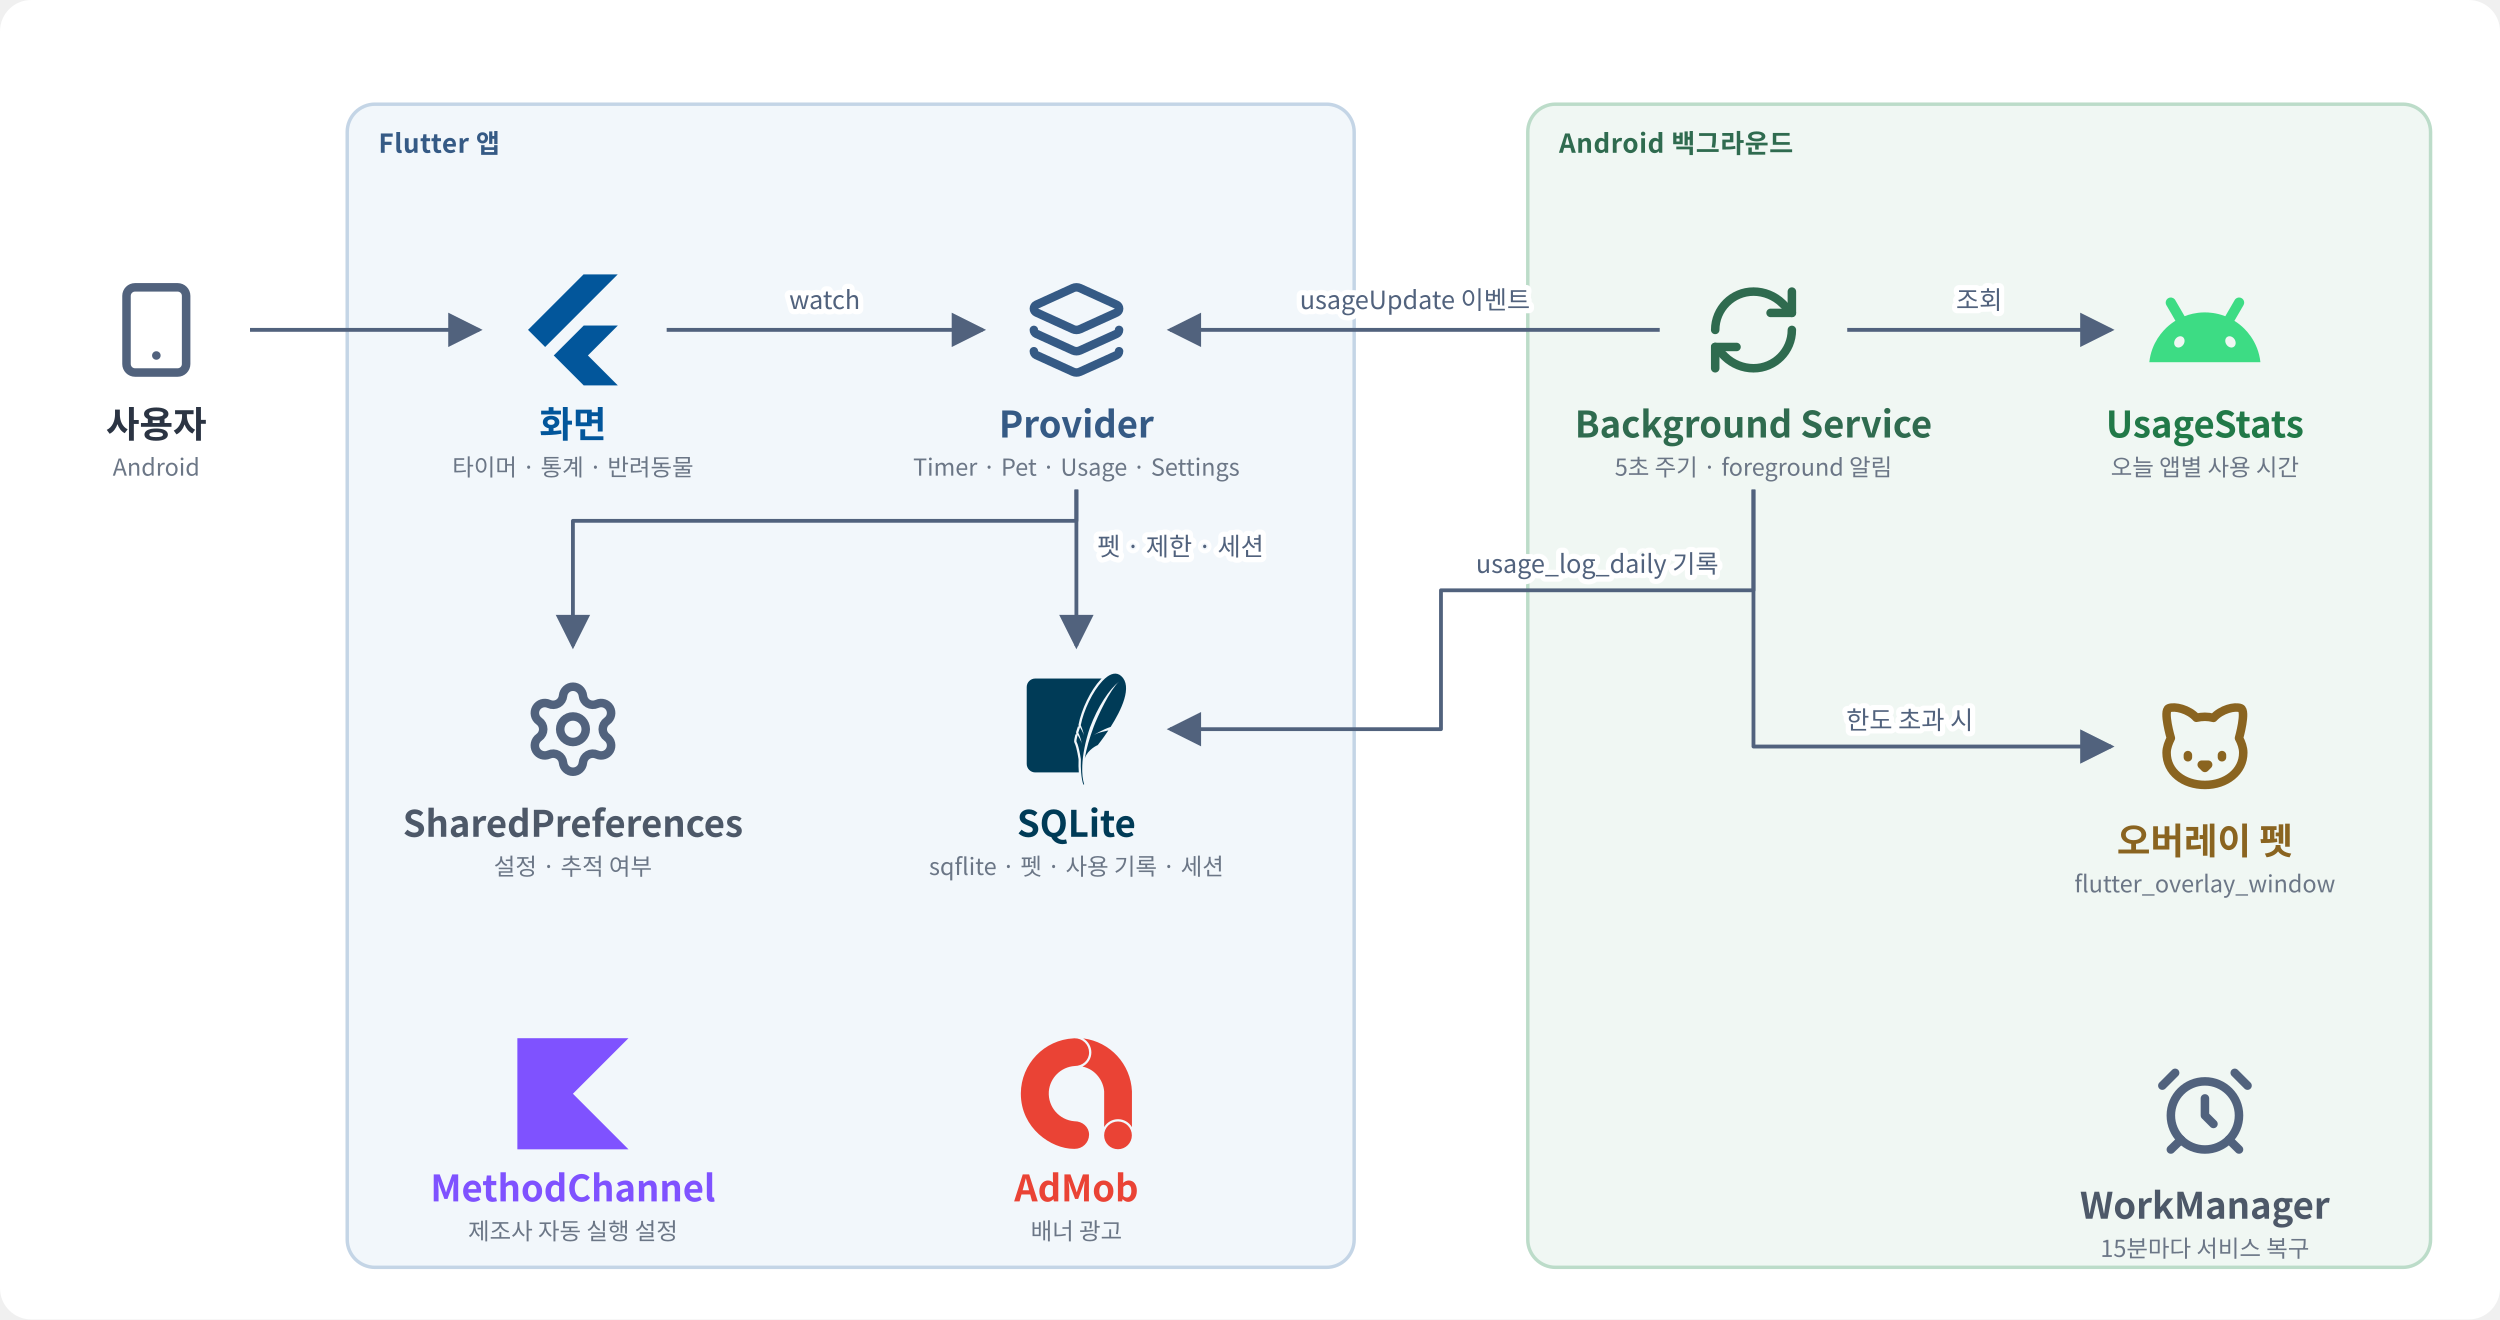
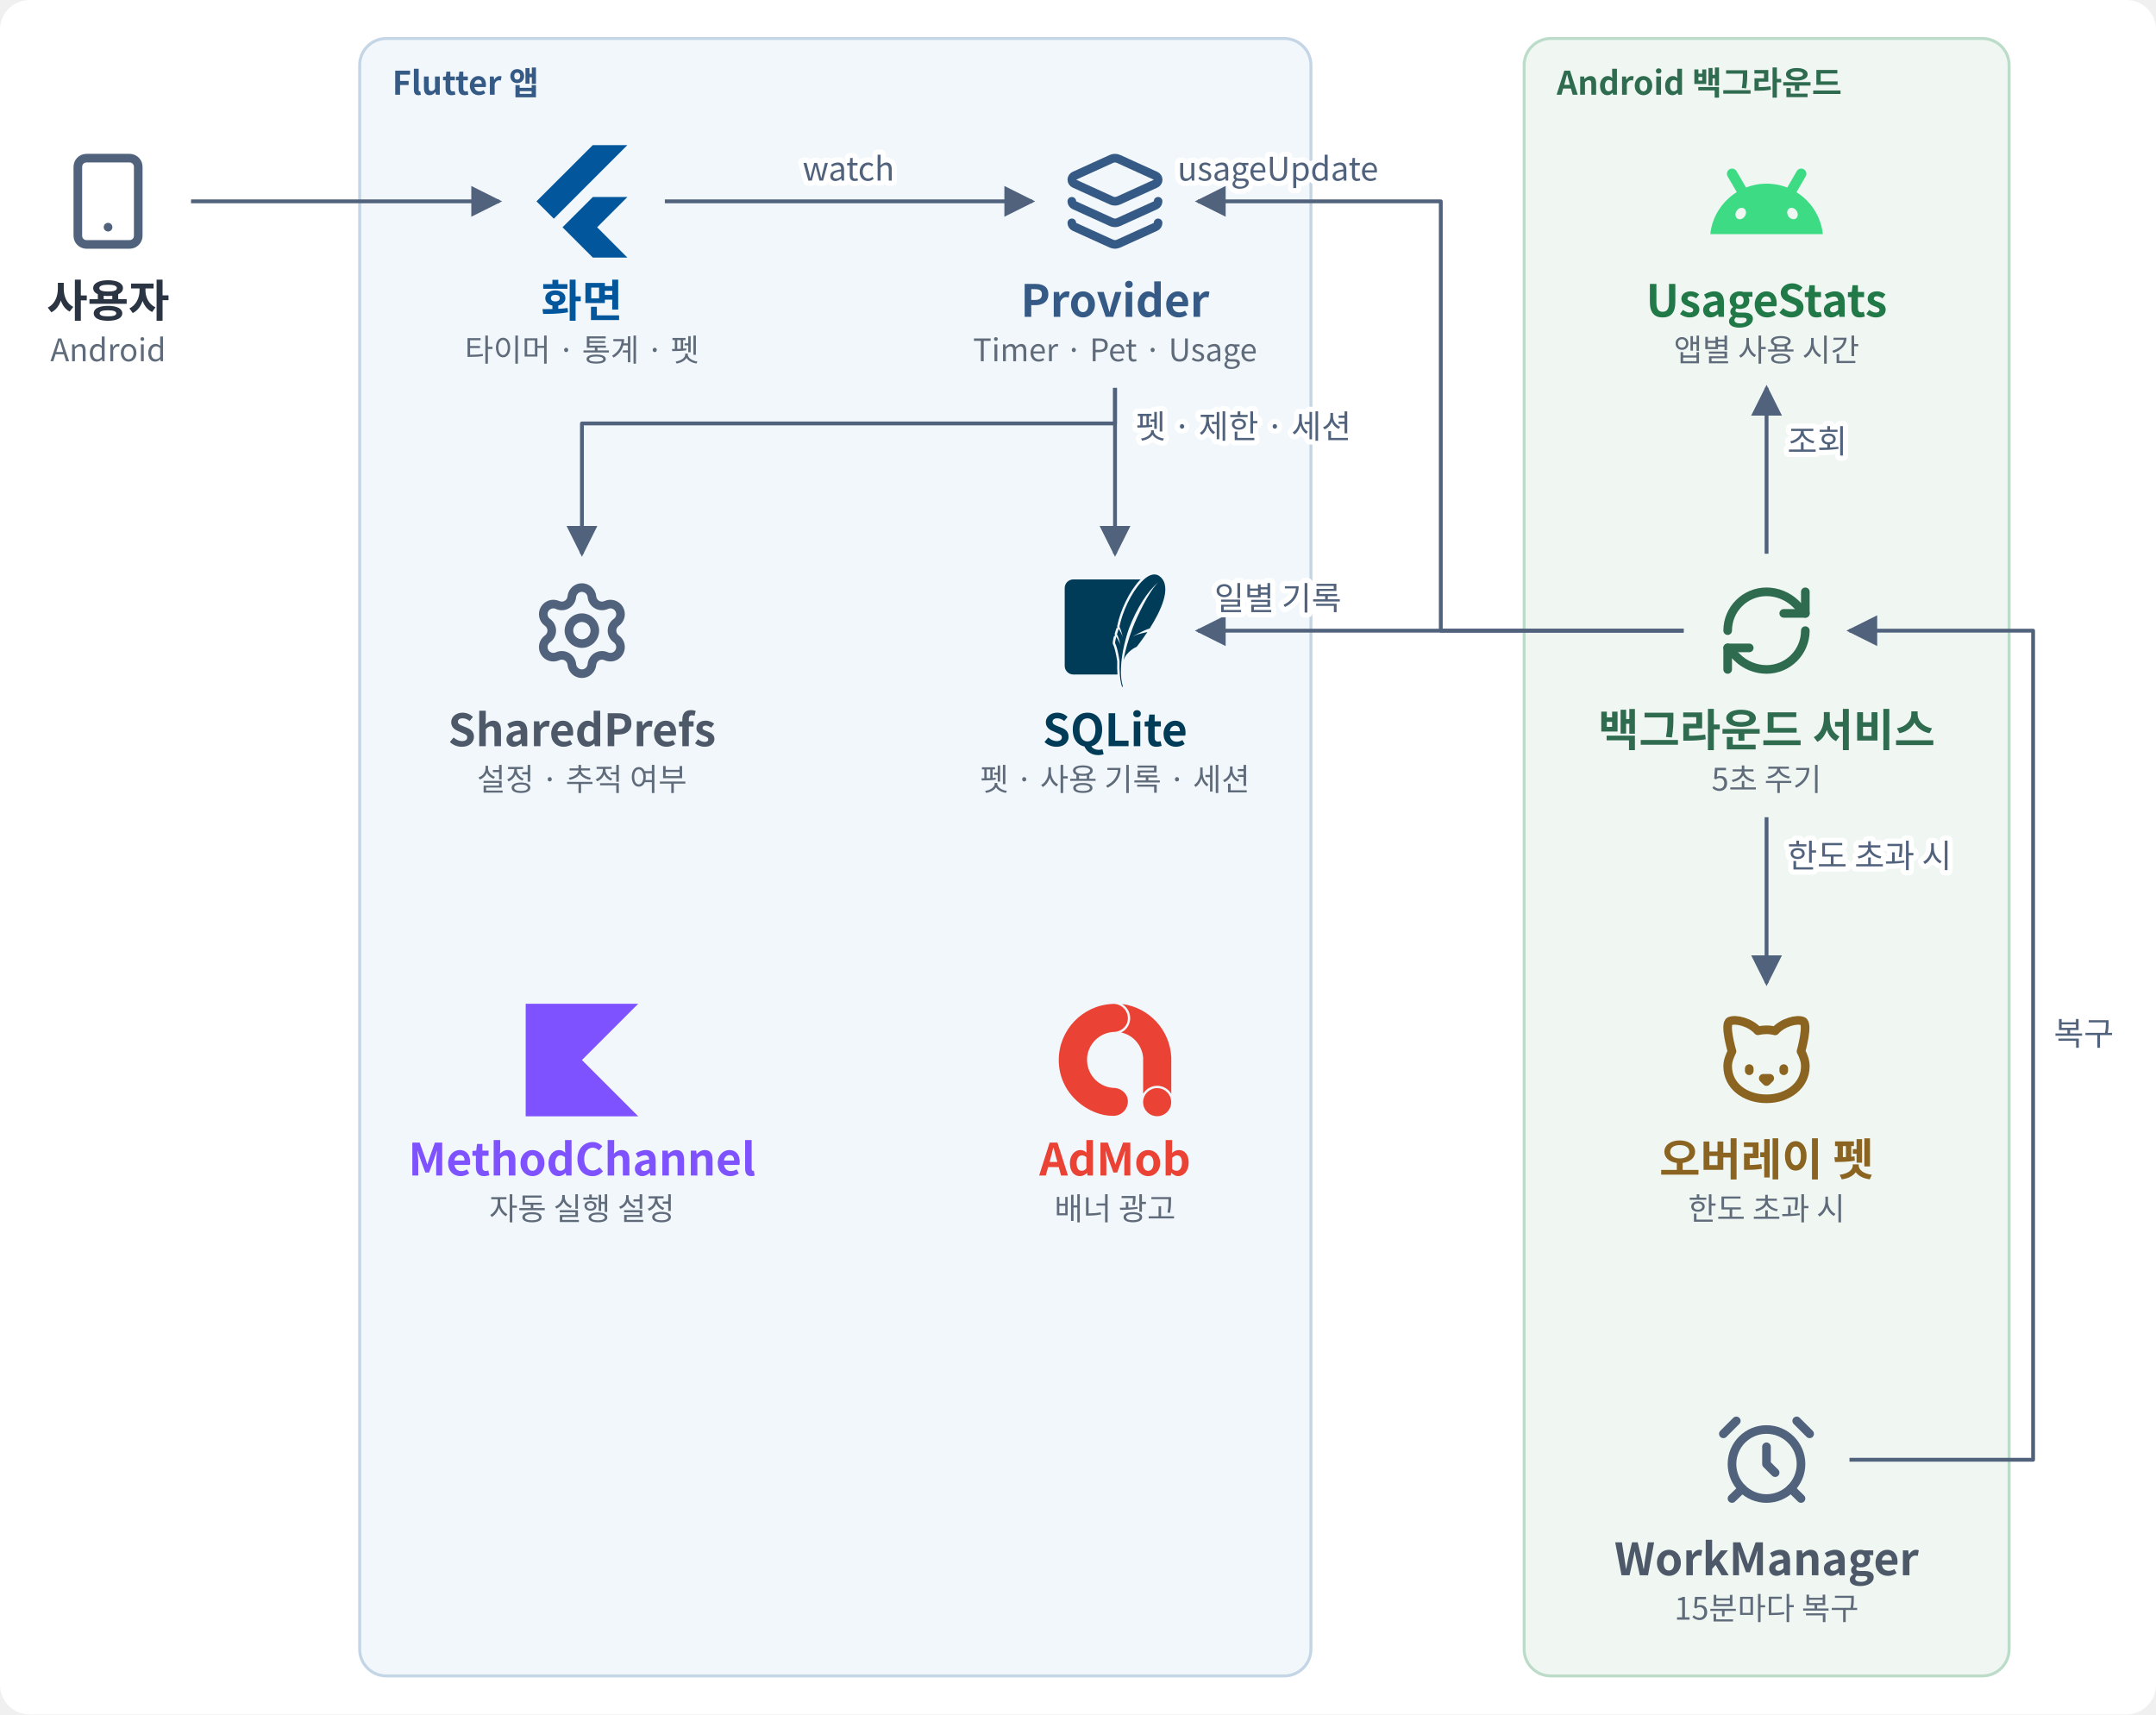
- <svg xmlns="http://www.w3.org/2000/svg" viewBox="0 0 1440 760" width="1440" height="760" font-family="Pretendard, 'Apple SD Gothic Neo', 'Noto Sans KR', 'Noto Sans CJK KR', 'Malgun Gothic', sans-serif">
+ <svg xmlns="http://www.w3.org/2000/svg" viewBox="27 -6 1456 1158" width="1456" height="1158" font-family="Pretendard, 'Apple SD Gothic Neo', 'Noto Sans KR', 'Noto Sans CJK KR', 'Malgun Gothic', sans-serif">
  <defs>
-     <marker id="ah" viewBox="0 0 10 10" refX="9" refY="5" markerWidth="9" markerHeight="9" orient="auto-start-reverse">
+     <marker id="ah" viewBox="0 0 10 10" refX="9" refY="5" markerWidth="8" markerHeight="8" orient="auto-start-reverse">
      <path d="M0,0 L10,5 L0,10 z" fill="#51627d" />
    </marker>
  </defs>
-   <rect x="0" y="0" width="1440" height="760" rx="18" fill="#ffffff" />
-   <rect x="200" y="60" width="580" height="670" rx="16" fill="#f2f7fb" stroke="#c4d5e6" stroke-width="2" />
-   <text x="218" y="88" font-size="15" font-weight="700" fill="#355a85" letter-spacing="0.3">Flutter 앱</text>
-   <rect x="880" y="60" width="520" height="670" rx="16" fill="#f0f7f3" stroke="#bcdcc9" stroke-width="2" />
-   <text x="898" y="88" font-size="15" font-weight="700" fill="#2f6b4f" letter-spacing="0.3">Android 백그라운드</text>
-   <path d="M144.0,190.0 L276.0,190.0" fill="none" stroke="#51627d" stroke-width="2.2" stroke-linejoin="round" marker-end="url(#ah)" />
-   <path d="M384.0,190.0 L566.0,190.0" fill="none" stroke="#51627d" stroke-width="2.2" stroke-linejoin="round" marker-end="url(#ah)" />
-   <path d="M620.0,282.0 L620.0,372.0" fill="none" stroke="#51627d" stroke-width="2.2" stroke-linejoin="round" marker-end="url(#ah)" />
-   <path d="M620.0,282.0 L620.0,300.0 L330.0,300.0 L330.0,372.0" fill="none" stroke="#51627d" stroke-width="2.2" stroke-linejoin="round" marker-end="url(#ah)" />
-   <path d="M956.0,190.0 L674.0,190.0" fill="none" stroke="#51627d" stroke-width="2.2" stroke-linejoin="round" marker-end="url(#ah)" />
-   <path d="M1064.0,190.0 L1216.0,190.0" fill="none" stroke="#51627d" stroke-width="2.2" stroke-linejoin="round" marker-end="url(#ah)" />
-   <path d="M1010.0,282.0 L1010.0,430.0 L1216.0,430.0" fill="none" stroke="#51627d" stroke-width="2.2" stroke-linejoin="round" marker-end="url(#ah)" />
-   <path d="M1010.0,282.0 L1010.0,340.0 L830.0,340.0 L830.0,420.0 L674.0,420.0" fill="none" stroke="#51627d" stroke-width="2.2" stroke-linejoin="round" marker-end="url(#ah)" />
-   <svg x="60.6" y="160.6" width="58.88" height="58.88" viewBox="0 0 24 24" fill="none" stroke="#51627d" stroke-width="2" stroke-linecap="round" stroke-linejoin="round">
+   <rect x="27" y="-6" width="1456" height="1158" rx="20" fill="#ffffff" />
+   <rect x="269.9" y="20.0" width="642.4" height="1106.0" rx="18" fill="#f2f7fb" stroke="#c4d5e6" stroke-width="2" />
+   <text x="291.9" y="58.0" font-size="22" font-weight="700" fill="#355a85">Flutter 앱</text>
+   <rect x="1056.3" y="20.0" width="327.5" height="1106.0" rx="18" fill="#f0f7f3" stroke="#bcdcc9" stroke-width="2" />
+   <text x="1078.3" y="58.0" font-size="22" font-weight="700" fill="#2f6b4f">Android 백그라운드</text>
+   <path d="M156.0,130.0 L364.0,130.0" fill="none" stroke="#51627d" stroke-width="2.6" stroke-linejoin="round" marker-end="url(#ah)" />
+   <path d="M476.0,130.0 L724.0,130.0" fill="none" stroke="#51627d" stroke-width="2.6" stroke-linejoin="round" marker-end="url(#ah)" />
+   <path d="M780.0,256.0 L780.0,368.0" fill="none" stroke="#51627d" stroke-width="2.6" stroke-linejoin="round" marker-end="url(#ah)" />
+   <path d="M780.0,256.0 L780.0,280.0 L420.0,280.0 L420.0,368.0" fill="none" stroke="#51627d" stroke-width="2.6" stroke-linejoin="round" marker-end="url(#ah)" />
+   <path d="M1220.0,368.0 L1220.0,256.0" fill="none" stroke="#51627d" stroke-width="2.6" stroke-linejoin="round" marker-end="url(#ah)" />
+   <path d="M1164.0,420.0 L1000.0,420.0 L1000.0,130.0 L836.0,130.0" fill="none" stroke="#51627d" stroke-width="2.6" stroke-linejoin="round" marker-end="url(#ah)" />
+   <path d="M1164.0,420.0 L836.0,420.0" fill="none" stroke="#51627d" stroke-width="2.6" stroke-linejoin="round" marker-end="url(#ah)" />
+   <path d="M1220.0,546.0 L1220.0,658.0" fill="none" stroke="#51627d" stroke-width="2.6" stroke-linejoin="round" marker-end="url(#ah)" />
+   <path d="M1276.0,980.0 L1400.0,980.0 L1400.0,420.0 L1276.0,420.0" fill="none" stroke="#51627d" stroke-width="2.6" stroke-linejoin="round" marker-end="url(#ah)" />
+   <svg x="65.0" y="95.0" width="69.92" height="69.92" viewBox="0 0 24 24" fill="none" stroke="#51627d" stroke-width="2" stroke-linecap="round" stroke-linejoin="round">
    <rect width="14" height="20" x="5" y="2" rx="2" ry="2" />
    <path d="M12 18h.01" />
  </svg>
-   <text x="90" y="252.0" text-anchor="middle" font-size="21" font-weight="700" fill="#2b3443">사용자</text>
-   <text x="90" y="274.0" text-anchor="middle" font-size="13.5" fill="#6b7686">Android</text>
-   <g transform="translate(298.0,158.0) scale(2.6667)">
+   <text x="100" y="208.0" text-anchor="middle" font-size="30" font-weight="700" fill="#2b3443">사용자</text>
+   <text x="100" y="238.0" text-anchor="middle" font-size="21" fill="#5f6b7a">Android</text>
+   <g transform="translate(382.0,92.0) scale(3.1667)">
    <path d="M14.314 0L2.3 12 6 15.7 21.684.013h-7.357zm.014 11.072L7.857 17.53l6.47 6.47H21.7l-6.46-6.468 6.46-6.46h-7.37z" fill="#02569B" />
  </g>
-   <text x="330" y="252.0" text-anchor="middle" font-size="21" font-weight="700" fill="#02569B">화면</text>
-   <text x="330" y="274.0" text-anchor="middle" font-size="13.5" fill="#6b7686">타이머 · 통계 · 반려동물</text>
-   <svg x="590.6" y="160.6" width="58.88" height="58.88" viewBox="0 0 24 24" fill="none" stroke="#355a85" stroke-width="2" stroke-linecap="round" stroke-linejoin="round">
+   <text x="420" y="208.0" text-anchor="middle" font-size="30" font-weight="700" fill="#02569B">화면</text>
+   <text x="420" y="238.0" text-anchor="middle" font-size="21" fill="#5f6b7a">타이머 · 통계 · 펫</text>
+   <svg x="745.0" y="95.0" width="69.92" height="69.92" viewBox="0 0 24 24" fill="none" stroke="#355a85" stroke-width="2" stroke-linecap="round" stroke-linejoin="round">
    <path d="M12.83 2.18a2 2 0 0 0-1.66 0L2.6 6.08a1 1 0 0 0 0 1.83l8.58 3.91a2 2 0 0 0 1.66 0l8.58-3.9a1 1 0 0 0 0-1.83z" />
    <path d="M2 12a1 1 0 0 0 .58.91l8.6 3.91a2 2 0 0 0 1.65 0l8.58-3.9A1 1 0 0 0 22 12" />
    <path d="M2 17a1 1 0 0 0 .58.91l8.6 3.91a2 2 0 0 0 1.65 0l8.58-3.9A1 1 0 0 0 22 17" />
  </svg>
-   <text x="620" y="252.0" text-anchor="middle" font-size="21" font-weight="700" fill="#355a85">Provider</text>
-   <text x="620" y="274.0" text-anchor="middle" font-size="13.5" fill="#6b7686">Timer · Pet · Usage · Settings</text>
-   <svg x="300.6" y="390.6" width="58.88" height="58.88" viewBox="0 0 24 24" fill="none" stroke="#51627d" stroke-width="2" stroke-linecap="round" stroke-linejoin="round">
+   <text x="780" y="208.0" text-anchor="middle" font-size="30" font-weight="700" fill="#355a85">Provider</text>
+   <text x="780" y="238.0" text-anchor="middle" font-size="21" fill="#5f6b7a">Timer · Pet · Usage</text>
+   <g transform="translate(742.0,382.0) scale(3.1667)">
+     <path d="M21.678.521c-1.032-.92-2.28-.55-3.513.544a8.71 8.71 0 0 0-.547.535c-2.109 2.237-4.066 6.38-4.674 9.544.237.48.422 1.093.544 1.561a13.044 13.044 0 0 1 .164.703s-.019-.071-.096-.296l-.05-.146a1.689 1.689 0 0 0-.033-.08c-.138-.32-.518-.995-.686-1.289-.143.423-.27.818-.376 1.176.484.884.778 2.4.778 2.4s-.025-.099-.147-.442c-.107-.303-.644-1.244-.772-1.464-.217.804-.304 1.346-.226 1.478.152.256.296.698.422 1.186.286 1.1.485 2.44.485 2.44l.017.224a22.41 22.41 0 0 0 .056 2.748c.095 1.146.273 2.13.5 2.657l.155-.084c-.334-1.038-.47-2.399-.41-3.967.09-2.398.642-5.29 1.661-8.304 1.723-4.55 4.113-8.201 6.3-9.945-1.993 1.8-4.692 7.63-5.5 9.788-.904 2.416-1.545 4.684-1.931 6.857.666-2.037 2.821-2.912 2.821-2.912s1.057-1.304 2.292-3.166c-.74.169-1.955.458-2.362.629-.6.251-.762.337-.762.337s1.945-1.184 3.613-1.72C21.695 7.9 24.195 2.767 21.678.521m-18.573.543A1.842 1.842 0 0 0 1.27 2.9v16.608a1.84 1.84 0 0 0 1.835 1.834h9.418a22.953 22.953 0 0 1-.052-2.707c-.006-.062-.011-.141-.016-.2a27.01 27.01 0 0 0-.473-2.378c-.121-.47-.275-.898-.369-1.057-.116-.197-.098-.31-.097-.432 0-.12.015-.245.037-.386a9.98 9.98 0 0 1 .234-1.045l.217-.028c-.017-.035-.014-.065-.031-.097l-.041-.381a32.8 32.8 0 0 1 .382-1.194l.2-.019c-.008-.016-.01-.038-.018-.053l-.043-.316c.63-3.28 2.587-7.443 4.8-9.791.066-.069.133-.128.198-.194Z" fill="#003B57" />
+   </g>
+   <text x="780" y="498.0" text-anchor="middle" font-size="30" font-weight="700" fill="#003B57">SQLite</text>
+   <text x="780" y="528.0" text-anchor="middle" font-size="21" fill="#5f6b7a">펫 · 사용 기록 · 세션</text>
+   <svg x="385.0" y="385.0" width="69.92" height="69.92" viewBox="0 0 24 24" fill="none" stroke="#51627d" stroke-width="2" stroke-linecap="round" stroke-linejoin="round">
    <path d="M9.671 4.136a2.34 2.34 0 0 1 4.659 0 2.34 2.34 0 0 0 3.319 1.915 2.34 2.34 0 0 1 2.33 4.033 2.34 2.34 0 0 0 0 3.831 2.34 2.34 0 0 1-2.33 4.033 2.34 2.34 0 0 0-3.319 1.915 2.34 2.34 0 0 1-4.659 0 2.34 2.34 0 0 0-3.32-1.915 2.34 2.34 0 0 1-2.33-4.033 2.34 2.34 0 0 0 0-3.831A2.34 2.34 0 0 1 6.35 6.051a2.34 2.34 0 0 0 3.319-1.915" />
    <circle cx="12" cy="12" r="3" />
  </svg>
-   <text x="330" y="482.0" text-anchor="middle" font-size="21" font-weight="700" fill="#4d5868">SharedPreferences</text>
-   <text x="330" y="504.0" text-anchor="middle" font-size="13.5" fill="#6b7686">설정 · 추적 여부</text>
-   <g transform="translate(588.0,388.0) scale(2.6667)">
-     <path d="M21.678.521c-1.032-.92-2.28-.55-3.513.544a8.71 8.71 0 0 0-.547.535c-2.109 2.237-4.066 6.38-4.674 9.544.237.48.422 1.093.544 1.561a13.044 13.044 0 0 1 .164.703s-.019-.071-.096-.296l-.05-.146a1.689 1.689 0 0 0-.033-.08c-.138-.32-.518-.995-.686-1.289-.143.423-.27.818-.376 1.176.484.884.778 2.4.778 2.4s-.025-.099-.147-.442c-.107-.303-.644-1.244-.772-1.464-.217.804-.304 1.346-.226 1.478.152.256.296.698.422 1.186.286 1.1.485 2.44.485 2.44l.017.224a22.41 22.41 0 0 0 .056 2.748c.095 1.146.273 2.13.5 2.657l.155-.084c-.334-1.038-.47-2.399-.41-3.967.09-2.398.642-5.29 1.661-8.304 1.723-4.55 4.113-8.201 6.3-9.945-1.993 1.8-4.692 7.63-5.5 9.788-.904 2.416-1.545 4.684-1.931 6.857.666-2.037 2.821-2.912 2.821-2.912s1.057-1.304 2.292-3.166c-.74.169-1.955.458-2.362.629-.6.251-.762.337-.762.337s1.945-1.184 3.613-1.72C21.695 7.9 24.195 2.767 21.678.521m-18.573.543A1.842 1.842 0 0 0 1.27 2.9v16.608a1.84 1.84 0 0 0 1.835 1.834h9.418a22.953 22.953 0 0 1-.052-2.707c-.006-.062-.011-.141-.016-.2a27.01 27.01 0 0 0-.473-2.378c-.121-.47-.275-.898-.369-1.057-.116-.197-.098-.31-.097-.432 0-.12.015-.245.037-.386a9.98 9.98 0 0 1 .234-1.045l.217-.028c-.017-.035-.014-.065-.031-.097l-.041-.381a32.8 32.8 0 0 1 .382-1.194l.2-.019c-.008-.016-.01-.038-.018-.053l-.043-.316c.63-3.28 2.587-7.443 4.8-9.791.066-.069.133-.128.198-.194Z" fill="#003B57" />
-   </g>
-   <text x="620" y="482.0" text-anchor="middle" font-size="21" font-weight="700" fill="#003B57">SQLite</text>
-   <text x="620" y="504.0" text-anchor="middle" font-size="13.5" fill="#6b7686">sqflite · 펫 · 사용 기록 · 세션</text>
-   <g transform="translate(298.0,598.0) scale(2.6667)">
+   <text x="420" y="498.0" text-anchor="middle" font-size="30" font-weight="700" fill="#4d5868">SharedPrefs</text>
+   <text x="420" y="528.0" text-anchor="middle" font-size="21" fill="#5f6b7a">설정 · 추적 여부</text>
+   <g transform="translate(382.0,672.0) scale(3.1667)">
    <path d="M24 24H0V0h24L12 12Z" fill="#7F52FF" />
  </g>
-   <text x="330" y="692.0" text-anchor="middle" font-size="21" font-weight="700" fill="#7F52FF">MethodChannel</text>
-   <text x="330" y="714.0" text-anchor="middle" font-size="13.5" fill="#6b7686">제조사 자동 실행 설정</text>
-   <g transform="translate(588.0,598.0) scale(2.6667)">
+   <text x="420" y="788.0" text-anchor="middle" font-size="30" font-weight="700" fill="#7F52FF">MethodChannel</text>
+   <text x="420" y="818.0" text-anchor="middle" font-size="21" fill="#5f6b7a">자동 실행 설정</text>
+   <g transform="translate(742.0,672.0) scale(3.1667)">
    <path d="M11.46.033h-.052A11.993 11.993 0 0 0 0 11.922v.052c0 7.475 6.563 11.928 11.447 11.928h.17a3.086 3.086 0 0 0 3.125-3.047c0-1.693-1.433-2.917-3.152-2.917h-.039a6.016 6.016 0 0 1-5.508-6.368v-.052a6.016 6.016 0 0 1 5.573-5.509c1.719 0 3.125-1.237 3.125-2.917A3.086 3.086 0 0 0 11.604.02h-.143zm2.031.026a3.516 3.516 0 0 1 1.746 3.021 3.386 3.386 0 0 1-1.928 3.047c2.865.6 4.532 3.126 4.688 5.378v7.684a3.49 3.49 0 0 1 6.003.026v-7.736A12.046 12.046 0 0 0 13.491.045zm7.475 17.932a2.995 2.995 0 1 0 .04 0z" fill="#EA4335" />
  </g>
-   <text x="620" y="692.0" text-anchor="middle" font-size="21" font-weight="700" fill="#EA4335">AdMob</text>
-   <text x="620" y="714.0" text-anchor="middle" font-size="13.5" fill="#6b7686">배너 광고</text>
-   <svg x="980.6" y="160.6" width="58.88" height="58.88" viewBox="0 0 24 24" fill="none" stroke="#2f6b4f" stroke-width="2" stroke-linecap="round" stroke-linejoin="round">
+   <text x="780" y="788.0" text-anchor="middle" font-size="30" font-weight="700" fill="#EA4335">AdMob</text>
+   <text x="780" y="818.0" text-anchor="middle" font-size="21" fill="#5f6b7a">배너 광고</text>
+   <svg x="1185.0" y="385.0" width="69.92" height="69.92" viewBox="0 0 24 24" fill="none" stroke="#2f6b4f" stroke-width="2" stroke-linecap="round" stroke-linejoin="round">
    <path d="M3 12a9 9 0 0 1 9-9 9.75 9.75 0 0 1 6.74 2.74L21 8" />
    <path d="M21 3v5h-5" />
    <path d="M21 12a9 9 0 0 1-9 9 9.75 9.75 0 0 1-6.74-2.74L3 16" />
    <path d="M8 16H3v5" />
  </svg>
-   <text x="1010" y="252.0" text-anchor="middle" font-size="21" font-weight="700" fill="#2f6b4f">Background Service</text>
-   <text x="1010" y="274.0" text-anchor="middle" font-size="13.5" fill="#6b7686">5초 주기 · foreground 알림</text>
-   <g transform="translate(1238.0,158.0) scale(2.6667)">
+   <text x="1220" y="498.0" text-anchor="middle" font-size="30" font-weight="700" fill="#2f6b4f">백그라운드 서비스</text>
+   <text x="1220" y="528.0" text-anchor="middle" font-size="21" fill="#5f6b7a">5초 주기</text>
+   <g transform="translate(1182.0,92.0) scale(3.1667)">
    <path d="M18.439 5.559c-.675 1.166-1.352 2.332-2.027 3.498-.037-.015-.074-.029-.111-.043-1.825-.696-3.484-.8-4.42-.787-1.855.018-3.354.464-4.26.82-.084-.149-1.753-3.021-2.022-3.486a1.145 1.145 0 0 0-.141-.191c-.331-.364-.905-.486-1.379-.203-.475.282-.714.936-.389 1.502 1.947 3.37-.097-.216 1.947 3.359.017.031-.495.264-1.393 1.018C2.899 12.176.452 14.772 0 18.99h24c-.119-1.111-.369-2.099-.746-3.068-.744-1.912-1.843-3.293-2.74-4.184a12.105 12.105 0 0 0-2.131-1.688c.659-1.122 1.312-2.256 1.965-3.385.208-.361.189-.796-.008-1.119a1.1 1.1 0 0 0-.852-.533c-.522-.054-.939.313-1.049.545zm-.039 8.461c.394.593.324 1.331-.156 1.65-.48.32-1.188.099-1.582-.494-.394-.593-.324-1.331.156-1.65.473-.315 1.181-.109 1.582.494zM7.207 13.527c.48.32.551 1.058.156 1.65-.394.593-1.104.814-1.584.494-.48-.32-.55-1.058-.156-1.65.401-.602 1.109-.811 1.584-.494z" fill="#3DDC84" />
  </g>
-   <text x="1270" y="252.0" text-anchor="middle" font-size="21" font-weight="700" fill="#217948">UsageStats</text>
-   <text x="1270" y="274.0" text-anchor="middle" font-size="13.5" fill="#6b7686">오늘 앱별 사용 시간</text>
-   <svg x="1240.6" y="400.6" width="58.88" height="58.88" viewBox="0 0 24 24" fill="none" stroke="#8a6420" stroke-width="2" stroke-linecap="round" stroke-linejoin="round">
+   <text x="1220" y="208.0" text-anchor="middle" font-size="30" font-weight="700" fill="#217948">UsageStats</text>
+   <text x="1220" y="238.0" text-anchor="middle" font-size="21" fill="#5f6b7a">앱별 사용 시간</text>
+   <svg x="1185.0" y="675.0" width="69.92" height="69.92" viewBox="0 0 24 24" fill="none" stroke="#8a6420" stroke-width="2" stroke-linecap="round" stroke-linejoin="round">
    <path d="M12 5c.67 0 1.35.09 2 .26 1.78-2 5.03-2.84 6.42-2.26 1.4.58-.42 7-.42 7 .57 1.07 1 2.24 1 3.44C21 17.9 16.97 21 12 21s-9-3-9-7.56c0-1.25.5-2.4 1-3.44 0 0-1.89-6.42-.5-7 1.39-.58 4.72.23 6.5 2.23A9.04 9.04 0 0 1 12 5Z" />
    <path d="M8 14v.5" />
    <path d="M16 14v.5" />
    <path d="M11.25 16.25h1.5L12 17l-.75-.75Z" />
  </svg>
-   <text x="1270" y="492.0" text-anchor="middle" font-size="21" font-weight="700" fill="#8a6420">오버레이 펫</text>
-   <text x="1270" y="514.0" text-anchor="middle" font-size="13.5" fill="#6b7686">flutter_overlay_window</text>
-   <svg x="1240.6" y="610.6" width="58.88" height="58.88" viewBox="0 0 24 24" fill="none" stroke="#51627d" stroke-width="2" stroke-linecap="round" stroke-linejoin="round">
+   <text x="1220" y="788.0" text-anchor="middle" font-size="30" font-weight="700" fill="#8a6420">오버레이 펫</text>
+   <text x="1220" y="818.0" text-anchor="middle" font-size="21" fill="#5f6b7a">한도 초과 시</text>
+   <svg x="1185.0" y="945.0" width="69.92" height="69.92" viewBox="0 0 24 24" fill="none" stroke="#51627d" stroke-width="2" stroke-linecap="round" stroke-linejoin="round">
    <circle cx="12" cy="13" r="8" />
    <path d="M12 9v4l2 2" />
    <path d="M5 3 2 6" />
    <path d="m22 6-3-3" />
    <path d="M6.38 18.7 4 21" />
    <path d="M17.64 18.67 20 21" />
  </svg>
-   <text x="1270" y="702.0" text-anchor="middle" font-size="21" font-weight="700" fill="#4d5868">WorkManager</text>
-   <text x="1270" y="724.0" text-anchor="middle" font-size="13.5" fill="#6b7686">15분마다 서비스 복구</text>
-   <text x="475.0" y="178.0" text-anchor="middle" font-size="14.5" fill="#ffffff" stroke="#ffffff" stroke-width="6" stroke-linejoin="round">watch</text>
-   <text x="475.0" y="178.0" text-anchor="middle" font-size="14.5" fill="#51627d">watch</text>
-   <text x="632.0" y="320.0" text-anchor="start" font-size="14.5" fill="#ffffff" stroke="#ffffff" stroke-width="6" stroke-linejoin="round">펫 · 제한 · 세션</text>
-   <text x="632.0" y="320.0" text-anchor="start" font-size="14.5" fill="#51627d">펫 · 제한 · 세션</text>
-   <text x="815.0" y="178.0" text-anchor="middle" font-size="14.5" fill="#ffffff" stroke="#ffffff" stroke-width="6" stroke-linejoin="round">usageUpdate 이벤트</text>
-   <text x="815.0" y="178.0" text-anchor="middle" font-size="14.5" fill="#51627d">usageUpdate 이벤트</text>
-   <text x="1140.0" y="178.0" text-anchor="middle" font-size="14.5" fill="#ffffff" stroke="#ffffff" stroke-width="6" stroke-linejoin="round">조회</text>
-   <text x="1140.0" y="178.0" text-anchor="middle" font-size="14.5" fill="#51627d">조회</text>
-   <text x="1100.0" y="420.0" text-anchor="middle" font-size="14.5" fill="#ffffff" stroke="#ffffff" stroke-width="6" stroke-linejoin="round">한도 초과 시</text>
-   <text x="1100.0" y="420.0" text-anchor="middle" font-size="14.5" fill="#51627d">한도 초과 시</text>
-   <text x="920.0" y="330.0" text-anchor="middle" font-size="14.5" fill="#ffffff" stroke="#ffffff" stroke-width="6" stroke-linejoin="round">usage_log_daily 기록</text>
-   <text x="920.0" y="330.0" text-anchor="middle" font-size="14.5" fill="#51627d">usage_log_daily 기록</text>
+   <text x="1220" y="1058.0" text-anchor="middle" font-size="30" font-weight="700" fill="#4d5868">WorkManager</text>
+   <text x="1220" y="1088.0" text-anchor="middle" font-size="21" fill="#5f6b7a">15분마다 복구</text>
+   <text x="600.0" y="116.0" text-anchor="middle" font-size="22" fill="#ffffff" stroke="#ffffff" stroke-width="7" stroke-linejoin="round">watch</text>
+   <text x="600.0" y="116.0" text-anchor="middle" font-size="22" fill="#51627d">watch</text>
+   <text x="794.0" y="290.0" text-anchor="start" font-size="22" fill="#ffffff" stroke="#ffffff" stroke-width="7" stroke-linejoin="round">펫 · 제한 · 세션</text>
+   <text x="794.0" y="290.0" text-anchor="start" font-size="22" fill="#51627d">펫 · 제한 · 세션</text>
+   <text x="1234.0" y="300.0" text-anchor="start" font-size="22" fill="#ffffff" stroke="#ffffff" stroke-width="7" stroke-linejoin="round">조회</text>
+   <text x="1234.0" y="300.0" text-anchor="start" font-size="22" fill="#51627d">조회</text>
+   <text x="890.0" y="116.0" text-anchor="middle" font-size="22" fill="#ffffff" stroke="#ffffff" stroke-width="7" stroke-linejoin="round">usageUpdate</text>
+   <text x="890.0" y="116.0" text-anchor="middle" font-size="22" fill="#51627d">usageUpdate</text>
+   <text x="890.0" y="406.0" text-anchor="middle" font-size="22" fill="#ffffff" stroke="#ffffff" stroke-width="7" stroke-linejoin="round">일별 기록</text>
+   <text x="890.0" y="406.0" text-anchor="middle" font-size="22" fill="#51627d">일별 기록</text>
+   <text x="1234.0" y="580.0" text-anchor="start" font-size="22" fill="#ffffff" stroke="#ffffff" stroke-width="7" stroke-linejoin="round">한도 초과 시</text>
+   <text x="1234.0" y="580.0" text-anchor="start" font-size="22" fill="#51627d">한도 초과 시</text>
+   <text x="1414.0" y="700.0" text-anchor="start" font-size="22" fill="#ffffff" stroke="#ffffff" stroke-width="7" stroke-linejoin="round">복구</text>
+   <text x="1414.0" y="700.0" text-anchor="start" font-size="22" fill="#51627d">복구</text>
</svg>
